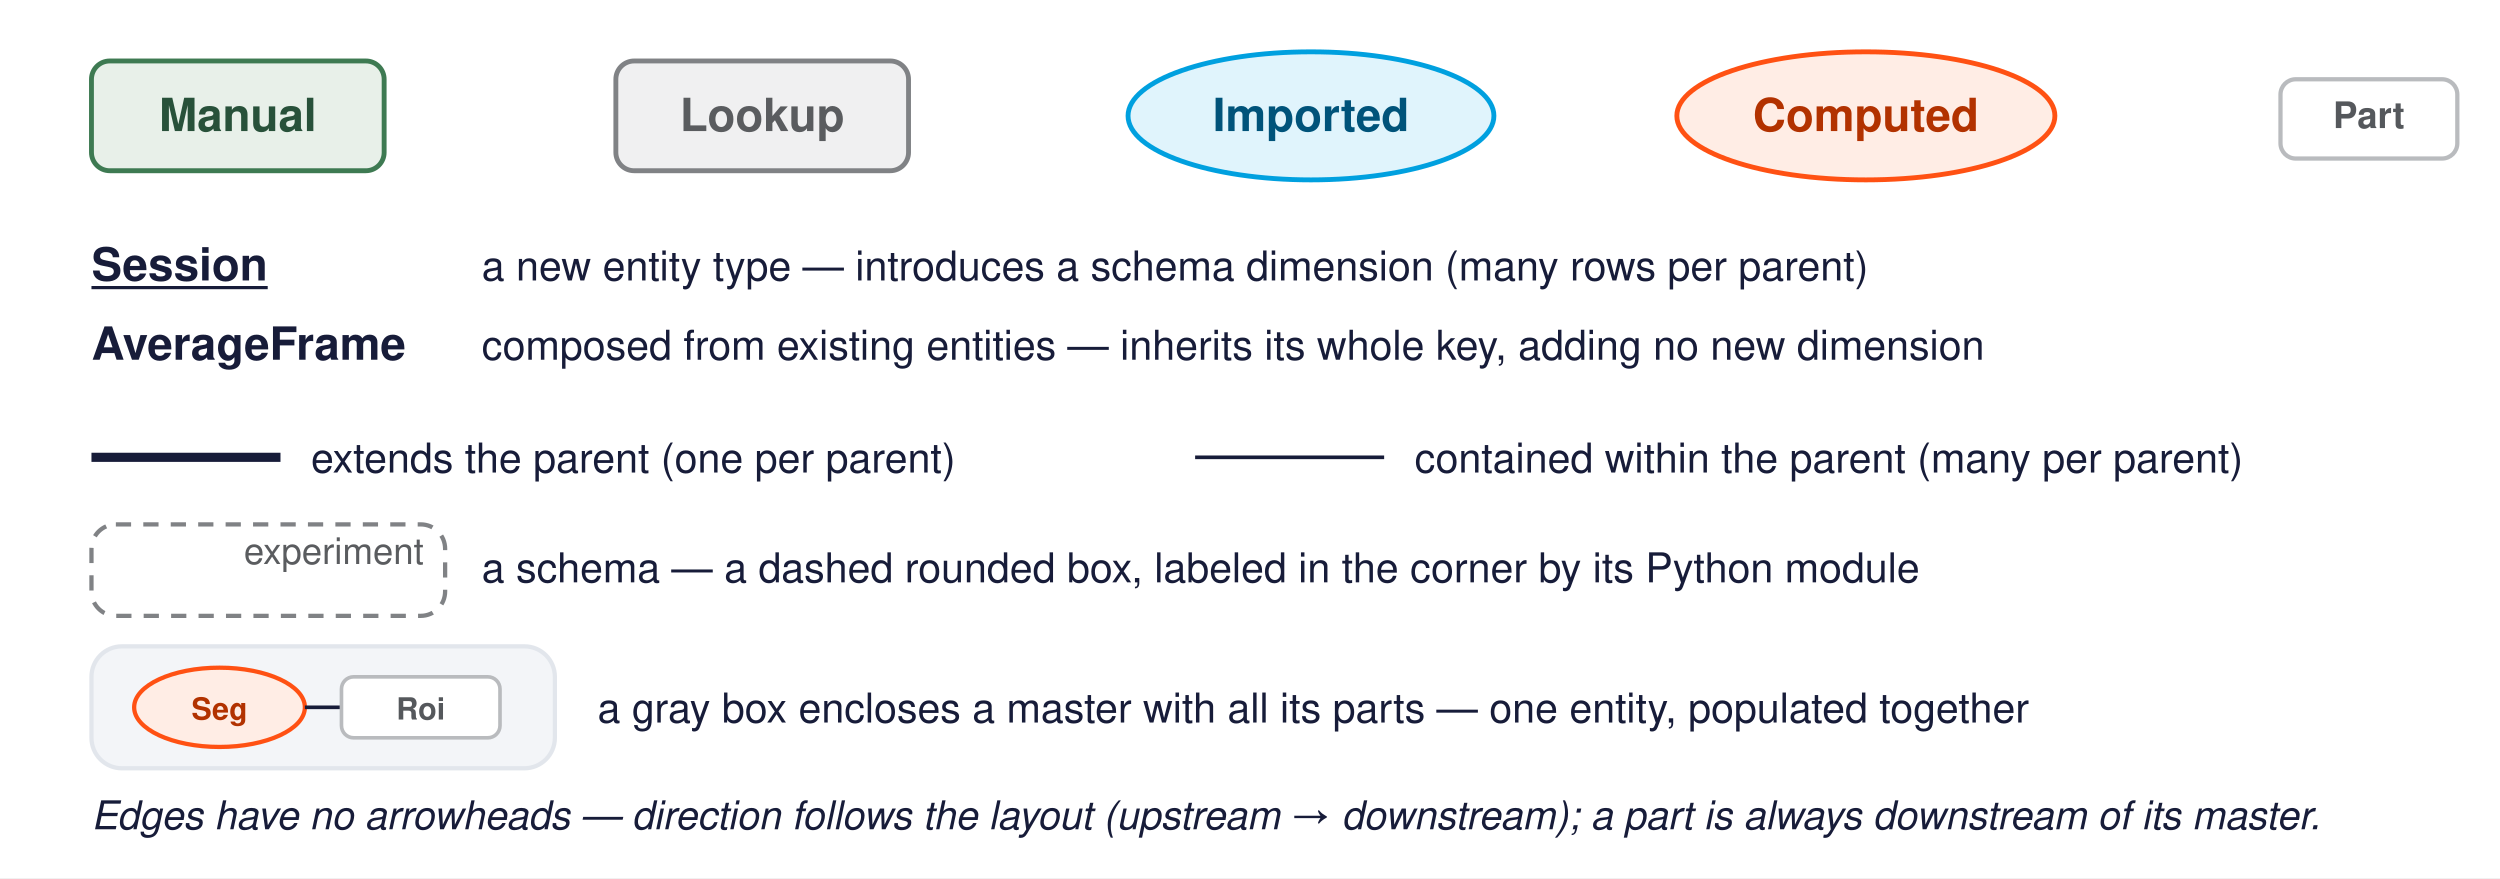
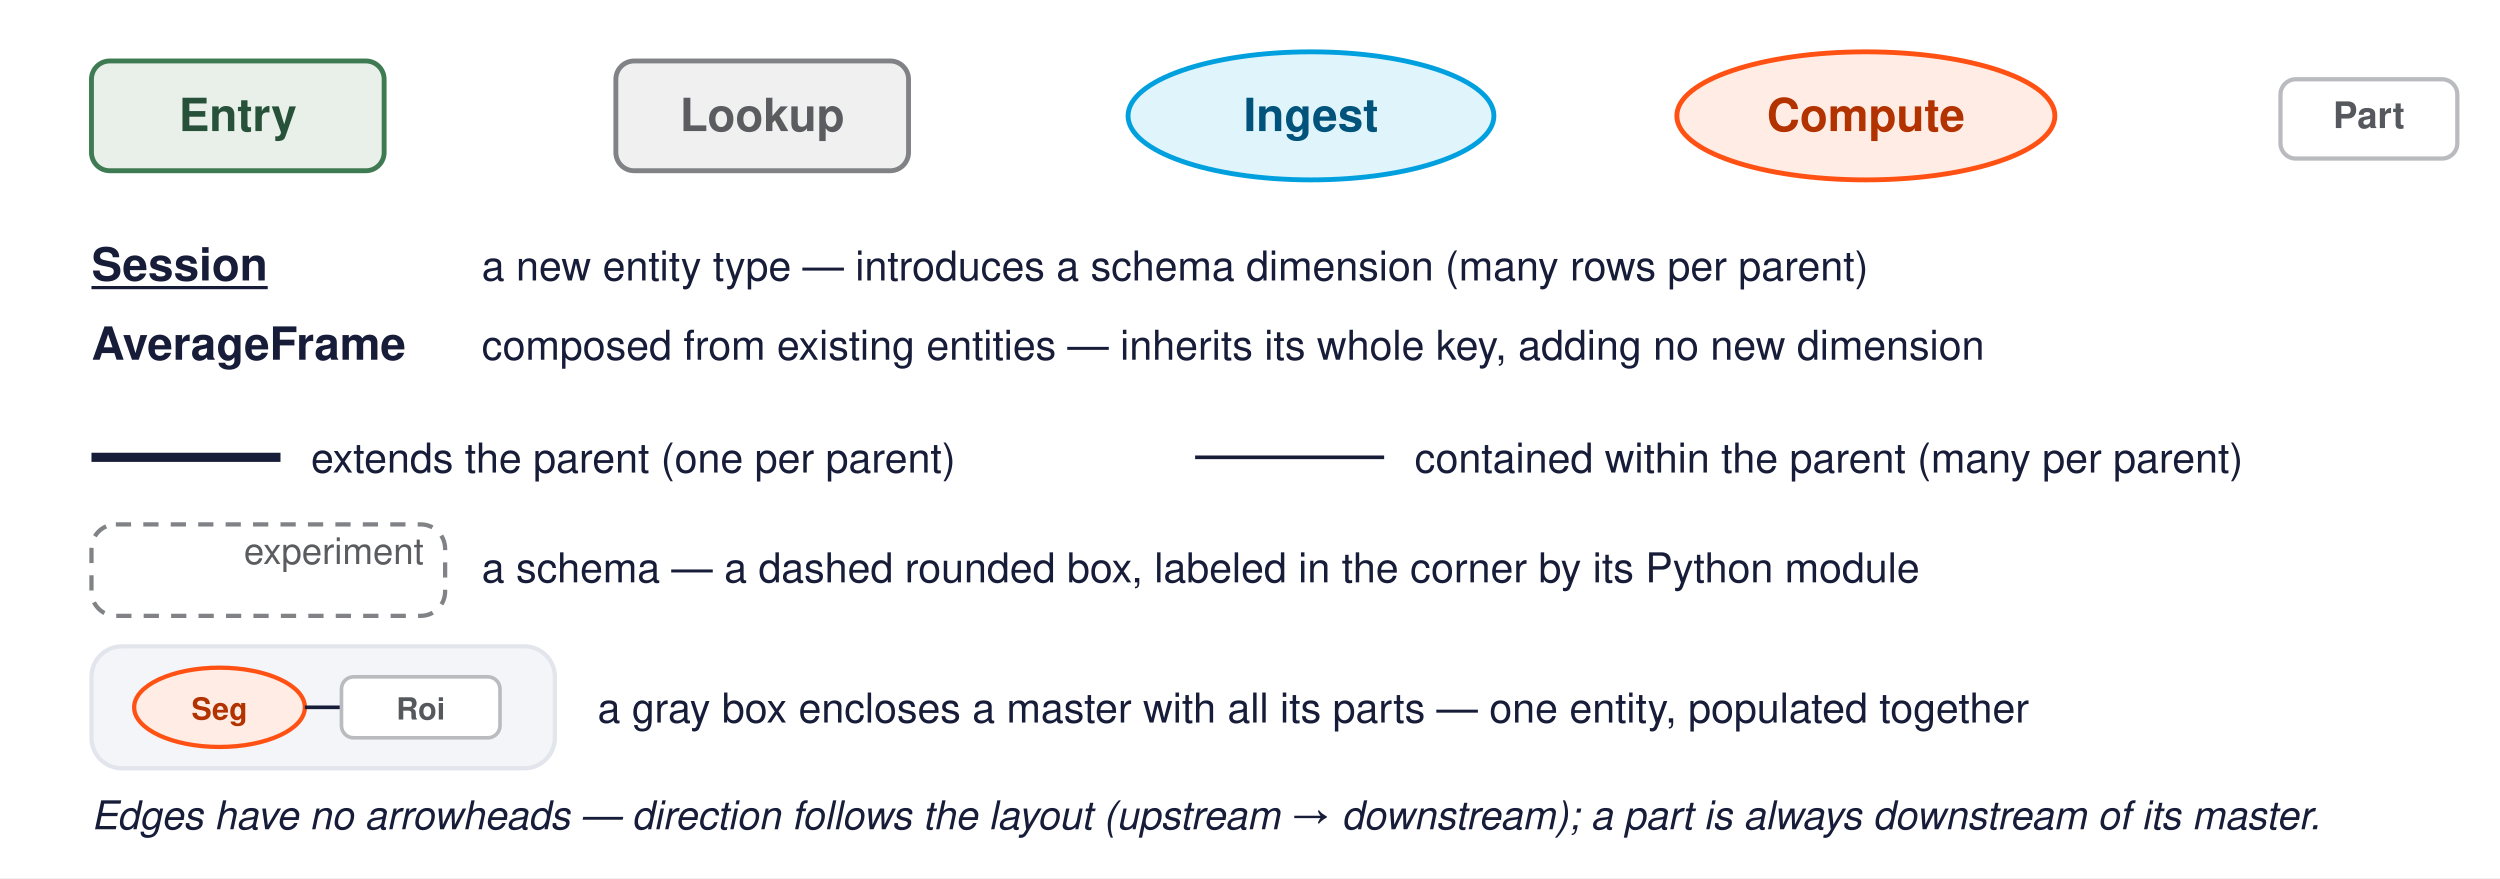
<svg xmlns="http://www.w3.org/2000/svg" viewBox="0 0 820 288" font-family="-apple-system, BlinkMacSystemFont, 'Segoe UI', Helvetica, Arial, sans-serif" font-size="15">
  <style>
    @media (prefers-color-scheme: dark) {
      .bg { fill: #161A21; }
      .part { fill: #1E232C; }
      [fill="#E8F0E9"] { fill: #16281F; }
      [fill="#E0F4FC"] { fill: #0F2433; }
      [fill="#F0F0F1"] { fill: #242832; }
      [fill="#FFEDE5"] { fill: #331B12; }
      [fill="#F3F5F8"] { fill: #2A313D; }
      [stroke="#3E7A52"] { stroke: #6BBF94; }
      [stroke="#00A0DF"] { stroke: #33B8E8; }
      [stroke="#808285"] { stroke: #9DA0A4; }
      [stroke="#FF5113"] { stroke: #FF7A47; }
      [stroke="#B9BBBE"] { stroke: #8F959D; }
      [stroke="#E2E6EC"] { stroke: #39414E; }
      [stroke="#171C39"] { stroke: #AEB6C2; }
      [fill="#28513A"] { fill: #BCE6CF; }
      [fill="#00537A"] { fill: #BEE7F9; }
      [fill="#5A5C5F"] { fill: #C9CFD9; }
      [fill="#B23200"] { fill: #FFC7AE; }
      [fill="#55585C"] { fill: #C8CED8; }
      [fill="#171C39"] { fill: #AEB6C2; }
    }
  </style>
  <rect class="bg" width="100%" height="100%" fill="white" />
  <rect x="30" y="20" width="96" height="36" rx="6" fill="#E8F0E9" stroke="#3E7A52" stroke-width="1.6" />
-   <text x="78" y="43" text-anchor="middle" fill="#28513A" font-weight="600">Manual</text>
+   <text x="78" y="43" text-anchor="middle" fill="#28513A" font-weight="600">Entry</text>
  <rect x="202" y="20" width="96" height="36" rx="6" fill="#F0F0F1" stroke="#808285" stroke-width="1.6" />
  <text x="250" y="43" text-anchor="middle" fill="#5A5C5F" font-weight="600">Lookup</text>
  <ellipse cx="430" cy="38" rx="60" ry="21" fill="#E0F4FC" stroke="#00A0DF" stroke-width="1.6" />
-   <text x="430" y="43" text-anchor="middle" fill="#00537A" font-weight="600">Imported</text>
+   <text x="430" y="43" text-anchor="middle" fill="#00537A" font-weight="600">Ingest</text>
  <ellipse cx="612" cy="38" rx="62" ry="21" fill="#FFEDE5" stroke="#FF5113" stroke-width="1.6" />
-   <text x="612" y="43" text-anchor="middle" fill="#B23200" font-weight="600">Computed</text>
+   <text x="612" y="43" text-anchor="middle" fill="#B23200" font-weight="600">Compute</text>
  <rect class="part" x="748" y="26" width="58" height="26" rx="5" fill="#FFFFFF" stroke="#B9BBBE" stroke-width="1.4" />
  <text x="777" y="42" text-anchor="middle" fill="#55585C" font-weight="600" font-size="12">Part</text>
  <text x="30" y="92" fill="#171C39" font-weight="600" text-decoration="underline">Session</text>
  <text x="158" y="92" fill="#171C39" font-size="13.5">a new entity type — introduces a schema dimension (many rows per parent)</text>
  <text x="30" y="118" fill="#171C39" font-weight="600">AverageFrame</text>
  <text x="158" y="118" fill="#171C39" font-size="13.5">composed from existing entities — inherits its whole key, adding no new dimension</text>
  <line x1="30" y1="150" x2="92" y2="150" stroke="#171C39" stroke-width="3" />
  <text x="102" y="155" fill="#171C39" font-size="13.5">extends the parent (one per parent)</text>
  <line x1="392" y1="150" x2="454" y2="150" stroke="#171C39" stroke-width="1.2" />
  <text x="464" y="155" fill="#171C39" font-size="13.5">contained within the parent (many per parent)</text>
  <rect x="30" y="172" width="116" height="30" rx="8" fill="none" stroke="#808285" stroke-width="1.4" stroke-dasharray="5,4" />
  <text x="139" y="185" text-anchor="end" fill="#5A5C5F" font-size="12">experiment</text>
  <text x="158" y="191" fill="#171C39" font-size="13.5">a schema — a dashed rounded box, labeled in the corner by its Python module</text>
  <rect x="30" y="212" width="152" height="40" rx="10" fill="#F3F5F8" stroke="#E2E6EC" stroke-width="1.4" />
  <ellipse cx="72" cy="232" rx="28" ry="13" fill="#FFEDE5" stroke="#FF5113" stroke-width="1.4" />
  <text x="72" y="236" text-anchor="middle" fill="#B23200" font-size="10" font-weight="600">Seg</text>
  <line x1="100" y1="232" x2="112" y2="232" stroke="#171C39" stroke-width="1.2" />
  <rect class="part" x="112" y="222" width="52" height="20" rx="4" fill="#FFFFFF" stroke="#B9BBBE" stroke-width="1.2" />
  <text x="138" y="236" text-anchor="middle" fill="#55585C" font-size="10" font-weight="600">Roi</text>
  <text x="196" y="237" fill="#171C39" font-size="13.5">a gray box encloses a master with all its parts — one entity, populated together</text>
  <text x="30" y="272" fill="#171C39" font-style="italic" font-size="13">Edges have no arrowheads — direction follows the layout (upstream → downstream); a part is always downstream of its master.</text>
</svg>
